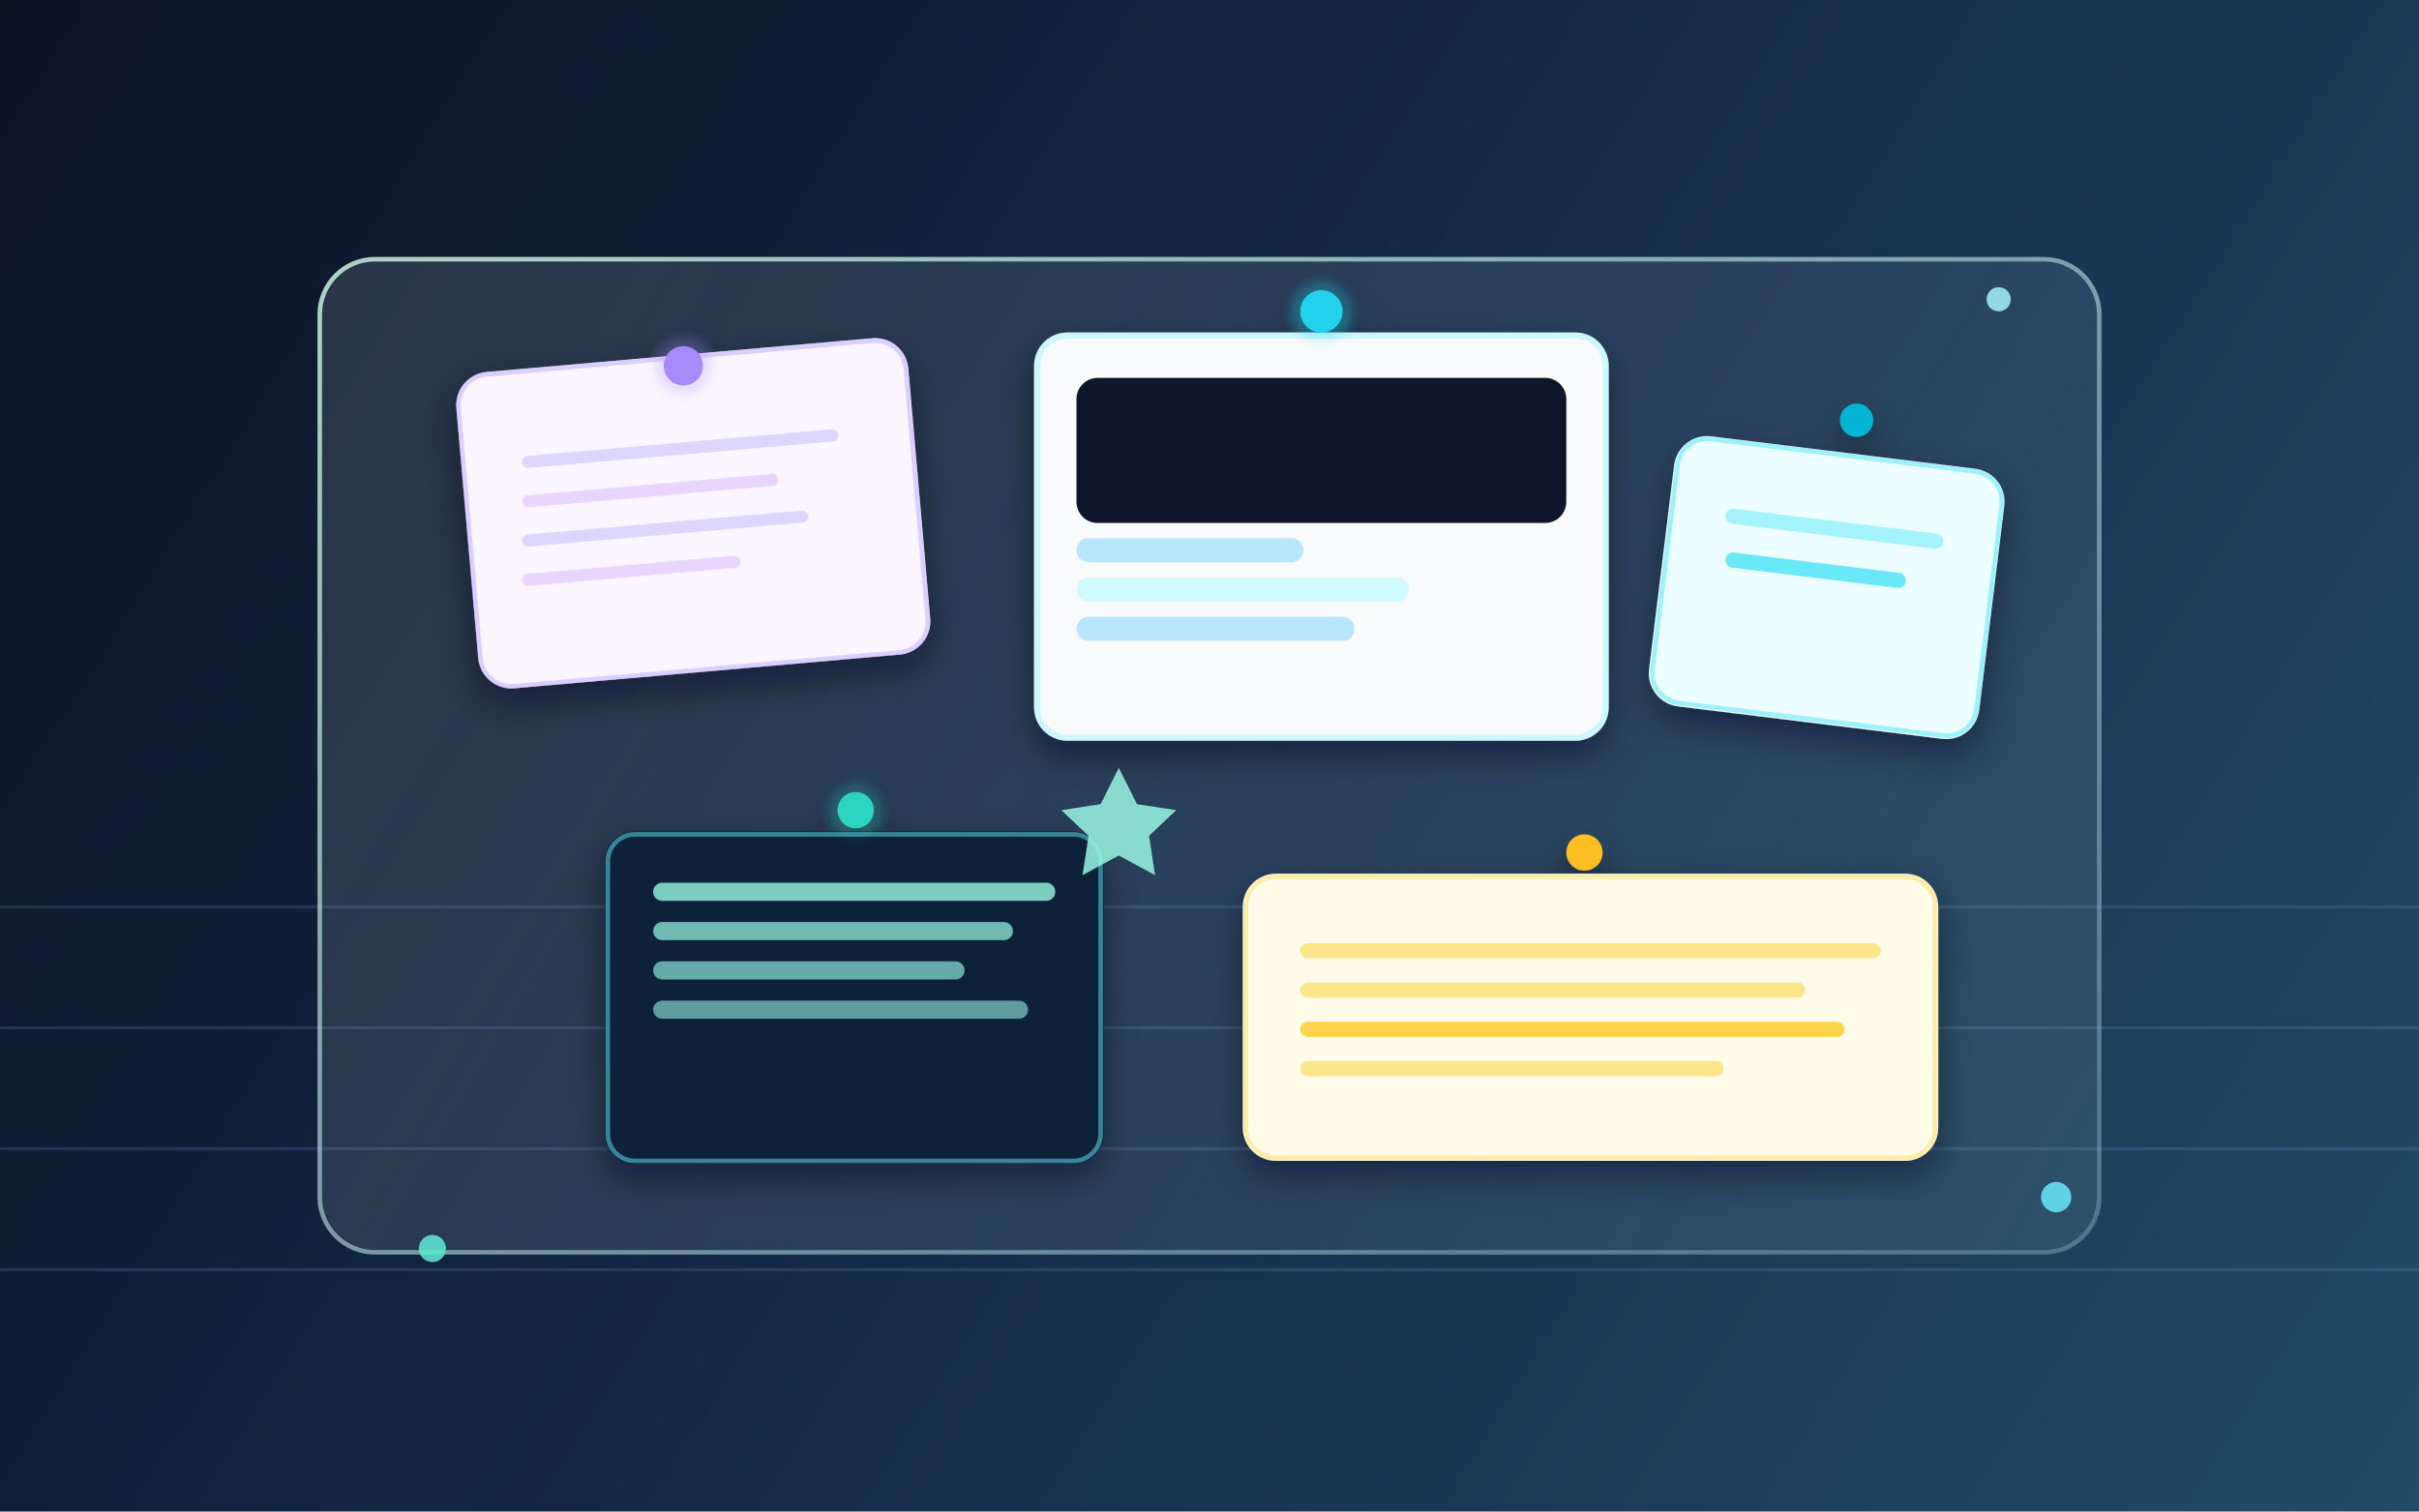
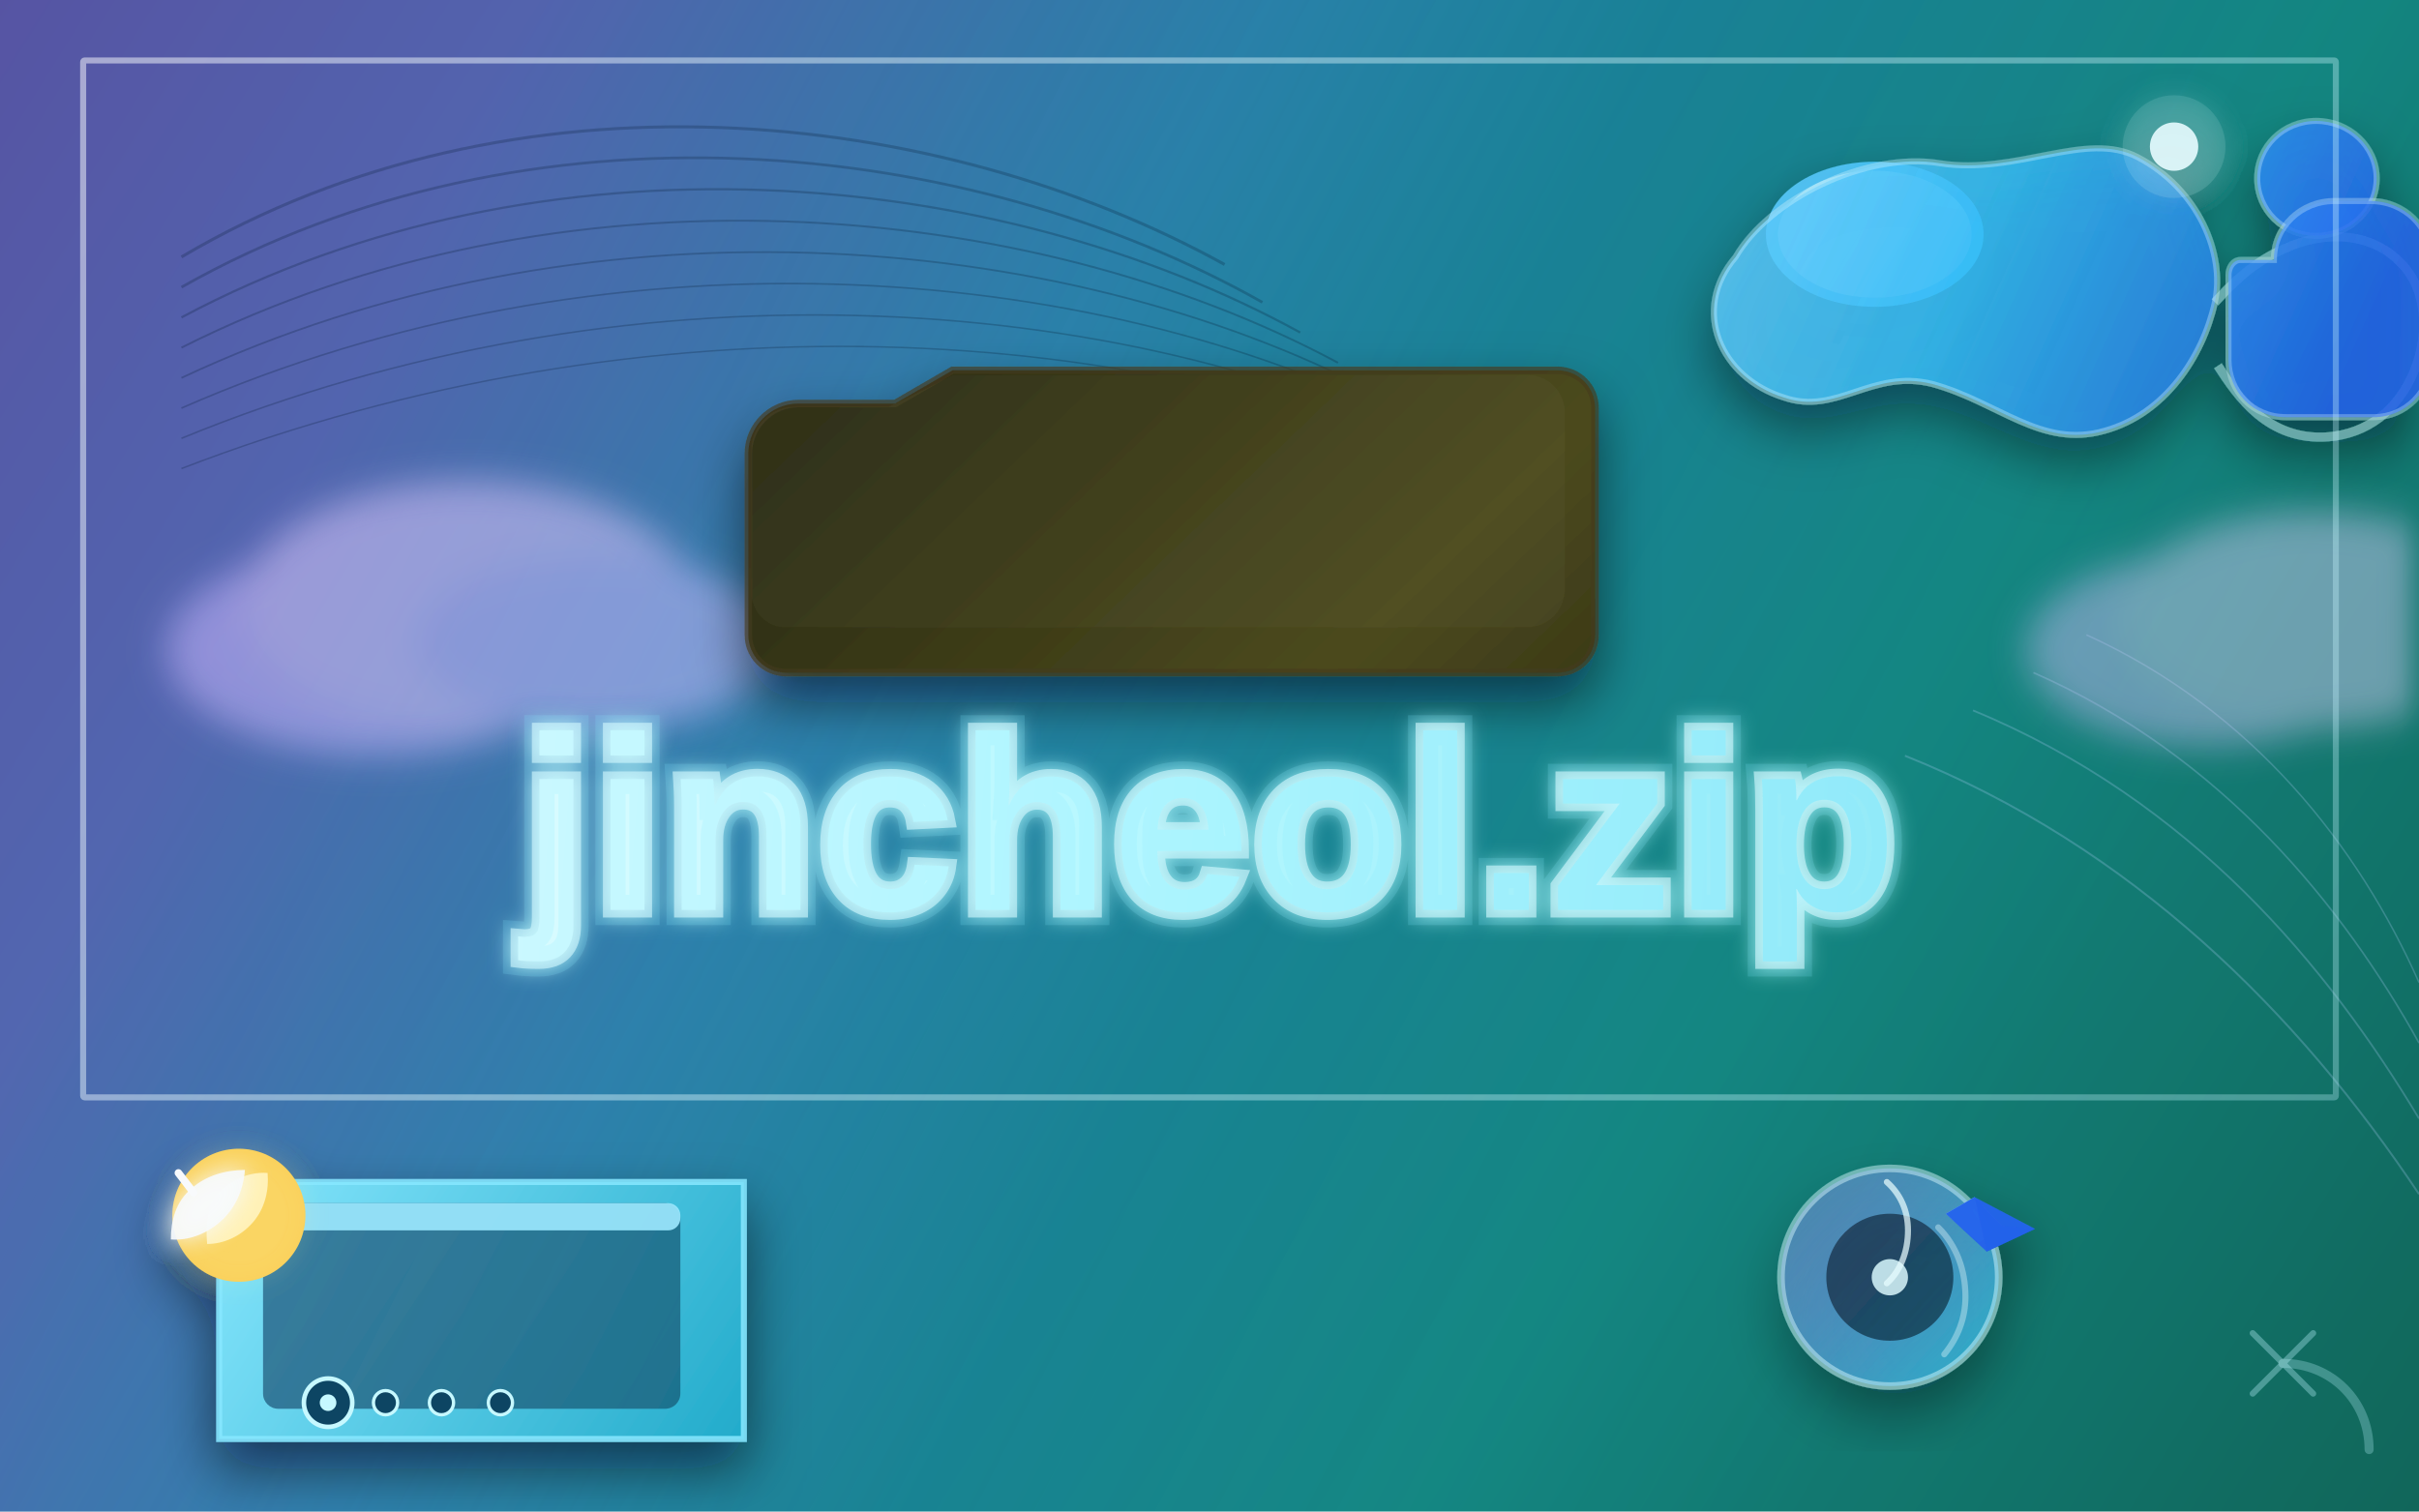
<svg xmlns="http://www.w3.org/2000/svg" width="1600" height="1000" viewBox="0 0 1600 1000" fill="none">
  <defs>
-     <linearGradient id="bg" x1="0" y1="0" x2="1600" y2="1000" gradientUnits="userSpaceOnUse">
-       <stop stop-color="#0A1224" />
-       <stop offset="0.45" stop-color="#132845" />
-       <stop offset="1" stop-color="#224B67" />
+     <linearGradient id="bgSky" x1="0" y1="0" x2="1600" y2="1000" gradientUnits="userSpaceOnUse">
+       <stop stop-color="#1B2D64" />
+       <stop offset="0.38" stop-color="#0E6A8F" />
+       <stop offset="0.7" stop-color="#0B7B77" />
+       <stop offset="1" stop-color="#0A5A4F" />
    </linearGradient>
-     <linearGradient id="board" x1="240" y1="170" x2="1360" y2="830" gradientUnits="userSpaceOnUse">
-       <stop stop-color="#EFFCF8" stop-opacity="0.12" />
-       <stop offset="1" stop-color="#D7F4FF" stop-opacity="0.08" />
+     <linearGradient id="skyGlow" x1="250" y1="210" x2="1330" y2="760" gradientUnits="userSpaceOnUse">
+       <stop stop-color="#A78BFA" stop-opacity="0.42" />
+       <stop offset="0.55" stop-color="#67E8F9" stop-opacity="0.14" />
+       <stop offset="1" stop-color="#5EEAD4" stop-opacity="0.08" />
    </linearGradient>
-     <linearGradient id="boardStroke" x1="0" y1="0" x2="1" y2="1">
-       <stop stop-color="#D1FAE5" stop-opacity="0.8" />
-       <stop offset="1" stop-color="#BAE6FD" stop-opacity="0.25" />
+     <linearGradient id="frameStroke" x1="0" y1="0" x2="1600" y2="1000" gradientUnits="userSpaceOnUse">
+       <stop stop-color="#FFFFFF" stop-opacity="0.72" />
+       <stop offset="1" stop-color="#B9F4FF" stop-opacity="0.42" />
    </linearGradient>
-     <filter id="shadow" x="-20%" y="-20%" width="140%" height="140%">
-       <feDropShadow dx="0" dy="10" stdDeviation="12" flood-color="#020617" flood-opacity="0.45" />
+     <linearGradient id="folderGrad" x1="560" y1="240" x2="1070" y2="770" gradientUnits="userSpaceOnUse">
+       <stop stop-color="#2A2B13" />
+       <stop offset="0.5" stop-color="#4C4A1D" />
+       <stop offset="1" stop-color="#1C1A0D" />
+     </linearGradient>
+     <linearGradient id="glassBlue" x1="1040" y1="80" x2="1530" y2="300" gradientUnits="userSpaceOnUse">
+       <stop stop-color="#7DD3FC" stop-opacity="0.92" />
+       <stop offset="0.52" stop-color="#38BDF8" stop-opacity="0.88" />
+       <stop offset="1" stop-color="#2563EB" stop-opacity="0.84" />
+     </linearGradient>
+     <linearGradient id="glassRing" x1="1100" y1="150" x2="1450" y2="360" gradientUnits="userSpaceOnUse">
+       <stop stop-color="#DDFBFF" stop-opacity="0.75" />
+       <stop offset="1" stop-color="#7DD3FC" stop-opacity="0.22" />
+     </linearGradient>
+     <linearGradient id="textFill" x1="170" y1="320" x2="1430" y2="420" gradientUnits="userSpaceOnUse">
+       <stop stop-color="#EAFDFF" />
+       <stop offset="0.45" stop-color="#B8F8FF" />
+       <stop offset="1" stop-color="#89E6F6" />
+     </linearGradient>
+     <linearGradient id="playerGrad" x1="180" y1="700" x2="530" y2="930" gradientUnits="userSpaceOnUse">
+       <stop stop-color="#8AE8FF" />
+       <stop offset="1" stop-color="#1DA8C8" />
+     </linearGradient>
+     <linearGradient id="discGrad" x1="1080" y1="660" x2="1360" y2="915" gradientUnits="userSpaceOnUse">
+       <stop stop-color="#F8FAFC" stop-opacity="0.88" />
+       <stop offset="0.35" stop-color="#A78BFA" stop-opacity="0.36" />
+       <stop offset="1" stop-color="#22D3EE" stop-opacity="0.75" />
+     </linearGradient>
+     <filter id="softShadow" x="-30%" y="-30%" width="160%" height="160%">
+       <feDropShadow dx="0" dy="18" stdDeviation="18" flood-color="#020617" flood-opacity="0.55" />
    </filter>
-     <filter id="pinGlow" x="-50%" y="-50%" width="200%" height="200%">
-       <feGaussianBlur stdDeviation="3" />
+     <filter id="glow" x="-40%" y="-40%" width="180%" height="180%">
+       <feGaussianBlur stdDeviation="8" result="blur" />
+       <feMerge>
+         <feMergeNode in="blur" />
+         <feMergeNode in="SourceGraphic" />
+       </feMerge>
+     </filter>
+     <filter id="textGlow" x="-20%" y="-20%" width="140%" height="180%">
+       <feGaussianBlur stdDeviation="6" result="soft" />
+       <feColorMatrix in="soft" type="matrix" values="1 0 0 0 0  0 1 0 0 0.08  0 0 1 0 0.12  0 0 0 0.95 0" result="tinted" />
+       <feMerge>
+         <feMergeNode in="tinted" />
+         <feMergeNode in="SourceGraphic" />
+       </feMerge>
+     </filter>
+     <filter id="blurCloud" x="-40%" y="-40%" width="180%" height="180%">
+       <feGaussianBlur stdDeviation="12" />
    </filter>
  </defs>
-   <rect width="1600" height="1000" fill="url(#bg)" />
-   <g opacity="0.15">
-     <path d="M0 840H1600" stroke="#93C5FD" stroke-width="2" />
-     <path d="M0 760H1600" stroke="#93C5FD" stroke-width="2" />
-     <path d="M0 680H1600" stroke="#93C5FD" stroke-width="2" />
-     <path d="M0 600H1600" stroke="#93C5FD" stroke-width="2" />
+   <rect width="1600" height="1000" fill="url(#bgSky)" />
+   <rect width="1600" height="1000" fill="url(#skyGlow)" />
+   <g opacity="0.24">
+     <path d="M120 170C340 40 620 70 810 175" stroke="#061A33" stroke-width="2" />
+     <path d="M120 190C350 60 640 90 835 200" stroke="#061A33" stroke-width="1.8" />
+     <path d="M120 210C360 82 660 110 860 220" stroke="#061A33" stroke-width="1.5" />
+     <path d="M120 230C370 104 680 130 885 240" stroke="#061A33" stroke-width="1.3" />
+     <path d="M120 250C384 126 700 150 910 260" stroke="#061A33" stroke-width="1.2" />
+     <path d="M120 270C398 148 720 170 935 280" stroke="#061A33" stroke-width="1.1" />
+     <path d="M120 290C412 170 740 190 960 300" stroke="#061A33" stroke-width="1.05" />
+     <path d="M120 310C426 192 760 210 985 320" stroke="#061A33" stroke-width="1" />
  </g>
-   <rect x="210" y="170" width="1180" height="660" rx="38" fill="url(#board)" />
-   <rect x="211.5" y="171.5" width="1177" height="657" rx="36.5" stroke="url(#boardStroke)" stroke-width="3" />
-   <g filter="url(#shadow)">
-     <rect x="300" y="248" width="300" height="210" rx="22" transform="rotate(-5 300 248)" fill="#FAF5FF" />
-     <rect x="301.5" y="249.5" width="297" height="207" rx="20.5" transform="rotate(-5 301.5 249.5)" stroke="#C4B5FD" stroke-opacity="0.6" stroke-width="3" />
-     <circle cx="452" cy="242" r="13" fill="#A78BFA" />
-     <circle cx="452" cy="242" r="19" fill="#A78BFA" fill-opacity="0.22" filter="url(#pinGlow)" />
-     <rect x="345" y="302" width="210" height="8" rx="4" transform="rotate(-5 345 302)" fill="#DDD6FE" />
-     <rect x="345" y="328" width="170" height="8" rx="4" transform="rotate(-5 345 328)" fill="#E9D5FF" />
-     <rect x="345" y="354" width="190" height="8" rx="4" transform="rotate(-5 345 354)" fill="#DDD6FE" />
-     <rect x="345" y="380" width="145" height="8" rx="4" transform="rotate(-5 345 380)" fill="#E9D5FF" />
+   <g opacity="0.24">
+     <path d="M1260 500C1410 560 1520 670 1600 790" stroke="#B6D4FF" stroke-width="1.3" />
+     <path d="M1305 470C1450 530 1540 640 1600 740" stroke="#B6D4FF" stroke-width="1.2" />
+     <path d="M1345 445C1470 500 1550 600 1600 690" stroke="#B6D4FF" stroke-width="1.1" />
+     <path d="M1380 420C1490 470 1560 560 1600 650" stroke="#B6D4FF" stroke-width="1" />
  </g>
-   <g filter="url(#shadow)">
-     <rect x="684" y="220" width="380" height="270" rx="22" fill="#F8FAFC" />
-     <rect x="686" y="222" width="376" height="266" rx="20" stroke="#A5F3FC" stroke-opacity="0.55" stroke-width="4" />
-     <circle cx="874" cy="206" r="14" fill="#22D3EE" />
-     <circle cx="874" cy="206" r="20" fill="#22D3EE" fill-opacity="0.25" filter="url(#pinGlow)" />
-     <rect x="712" y="250" width="324" height="96" rx="14" fill="#0F172A" />
-     <rect x="712" y="356" width="150" height="16" rx="8" fill="#BAE6FD" />
-     <rect x="712" y="382" width="220" height="16" rx="8" fill="#CFFAFE" />
-     <rect x="712" y="408" width="184" height="16" rx="8" fill="#BAE6FD" />
+   <g opacity="0.95">
+     <g filter="url(#blurCloud)" opacity="0.55">
+       <ellipse cx="250" cy="430" rx="140" ry="70" fill="#CAB8FF" />
+       <ellipse cx="310" cy="400" rx="150" ry="82" fill="#DFC8FF" />
+       <ellipse cx="395" cy="425" rx="120" ry="58" fill="#C7BCFF" />
+     </g>
+     <g filter="url(#blurCloud)" opacity="0.45">
+       <ellipse cx="1460" cy="430" rx="120" ry="64" fill="#D6C0FF" />
+       <ellipse cx="1530" cy="410" rx="130" ry="72" fill="#E4D2FF" />
+     </g>
  </g>
-   <g filter="url(#shadow)">
-     <rect x="1110" y="286" width="220" height="180" rx="22" transform="rotate(7 1110 286)" fill="#ECFEFF" />
-     <rect x="1112" y="288" width="216" height="176" rx="20" transform="rotate(7 1112 288)" stroke="#67E8F9" stroke-opacity="0.6" stroke-width="3" />
-     <circle cx="1228" cy="278" r="11" fill="#06B6D4" />
-     <rect x="1142" y="336" width="145" height="10" rx="5" transform="rotate(7 1142 336)" fill="#A5F3FC" />
-     <rect x="1142" y="365" width="120" height="10" rx="5" transform="rotate(7 1142 365)" fill="#67E8F9" />
+   <g filter="url(#softShadow)">
+     <path d="M630 245H1030C1044 245 1055 256 1055 270V420C1055 434 1044 445 1030 445H520C506 445 495 434 495 420V300C495 282 510 267 528 267H592L630 245Z" fill="url(#folderGrad)" />
+     <path d="M630 245H1030C1044 245 1055 256 1055 270V420C1055 434 1044 445 1030 445H520C506 445 495 434 495 420V300C495 282 510 267 528 267H592L630 245Z" stroke="#443B1E" stroke-width="5" stroke-opacity="0.65" />
+     <path d="M631 248H1010C1024 248 1035 259 1035 273V390C1035 404 1024 415 1010 415H520C507 415 497 405 497 392V297C497 282 510 269 525 269H588L631 248Z" fill="rgba(255,255,255,0.03)" />
  </g>
-   <g filter="url(#shadow)">
-     <rect x="400" y="550" width="330" height="220" rx="20" fill="#0B2239" />
-     <rect x="402" y="552" width="326" height="216" rx="18" stroke="#67E8F9" stroke-opacity="0.5" stroke-width="3" />
-     <circle cx="566" cy="536" r="12" fill="#2DD4BF" />
-     <circle cx="566" cy="536" r="18" fill="#2DD4BF" fill-opacity="0.2" filter="url(#pinGlow)" />
-     <rect x="432" y="584" width="266" height="12" rx="6" fill="#99F6E4" fill-opacity="0.8" />
-     <rect x="432" y="610" width="238" height="12" rx="6" fill="#99F6E4" fill-opacity="0.72" />
-     <rect x="432" y="636" width="206" height="12" rx="6" fill="#99F6E4" fill-opacity="0.64" />
-     <rect x="432" y="662" width="248" height="12" rx="6" fill="#99F6E4" fill-opacity="0.58" />
+   <g filter="url(#softShadow)">
+     <ellipse cx="1240" cy="155" rx="72" ry="48" fill="url(#glassBlue)" />
+     <ellipse cx="1240" cy="155" rx="64" ry="42" fill="url(#glassRing)" opacity="0.7" />
+     <path d="M1148 170C1170 132 1234 100 1283 108C1334 116 1380 86 1414 104C1454 125 1472 168 1465 200C1457 236 1432 274 1392 285C1350 297 1322 266 1278 254C1238 244 1215 275 1180 263C1138 250 1118 205 1148 170Z" fill="url(#glassBlue)" opacity="0.9" />
+     <path d="M1148 170C1170 132 1234 100 1283 108C1334 116 1380 86 1414 104C1454 125 1472 168 1465 200C1457 236 1432 274 1392 285C1350 297 1322 266 1278 254C1238 244 1215 275 1180 263C1138 250 1118 205 1148 170Z" stroke="#D8F9FF" stroke-opacity="0.34" stroke-width="4" />
+     <path d="M1465 200C1478 186 1490 174 1510 165C1540 151 1570 155 1588 174C1605 191 1607 220 1597 245C1586 272 1565 287 1540 289C1500 292 1480 262 1467 242" fill="none" stroke="#D5FAFF" stroke-width="6" stroke-opacity="0.35" />
+     <circle cx="1438" cy="97" r="16" fill="#E6FBFF" fill-opacity="0.9" />
+     <circle cx="1438" cy="97" r="34" fill="#E6FBFF" fill-opacity="0.12" filter="url(#glow)" />
+     <path d="M1493 118C1493 97 1510 80 1532 80C1554 80 1572 97 1572 118C1572 139 1554 156 1532 156C1510 156 1493 139 1493 118Z" fill="url(#glassBlue)" />
+     <path d="M1493 118C1493 97 1510 80 1532 80C1554 80 1572 97 1572 118C1572 139 1554 156 1532 156C1510 156 1493 139 1493 118Z" stroke="#D8F9FF" stroke-opacity="0.32" stroke-width="4" />
+     <path d="M1504 172C1504 150 1522 133 1544 133H1568C1590 133 1608 150 1608 172V238C1608 259 1591 276 1570 276H1512C1490 276 1474 259 1474 238V182C1474 177 1477 172 1482 172H1504Z" fill="url(#glassBlue)" />
+     <path d="M1504 172C1504 150 1522 133 1544 133H1568C1590 133 1608 150 1608 172V238C1608 259 1591 276 1570 276H1512C1490 276 1474 259 1474 238V182C1474 177 1477 172 1482 172H1504Z" stroke="#D8F9FF" stroke-opacity="0.3" stroke-width="4" />
  </g>
-   <g filter="url(#shadow)">
-     <rect x="822" y="578" width="460" height="190" rx="22" fill="#FEFCE8" />
-     <rect x="824" y="580" width="456" height="186" rx="20" stroke="#FDE68A" stroke-opacity="0.7" stroke-width="3" />
-     <circle cx="1048" cy="564" r="12" fill="#FBBF24" />
-     <rect x="860" y="624" width="384" height="10" rx="5" fill="#FDE68A" />
-     <rect x="860" y="650" width="334" height="10" rx="5" fill="#FDE68A" />
-     <rect x="860" y="676" width="360" height="10" rx="5" fill="#FCD34D" />
-     <rect x="860" y="702" width="280" height="10" rx="5" fill="#FDE68A" />
+   <g filter="url(#softShadow)">
+     <path d="M145 782H492V952H145V782Z" fill="url(#playerGrad)" />
+     <path d="M145 782H492V952H145V782Z" stroke="#87E8FF" stroke-opacity="0.85" stroke-width="4" />
+     <rect x="174" y="796" width="276" height="136" rx="10" fill="#0D4F68" fill-opacity="0.74" />
+     <rect x="174" y="796" width="276" height="136" rx="10" fill="url(#skyGlow)" opacity="0.45" />
+     <rect x="174" y="796" width="276" height="18" rx="8" fill="#9DE9FF" fill-opacity="0.9" />
+     <circle cx="217" cy="928" r="16" fill="#0E4564" stroke="#C6F8FF" stroke-width="3" />
+     <circle cx="217" cy="928" r="5.5" fill="#C6F8FF" />
+     <circle cx="255" cy="928" r="8" fill="#0E4564" stroke="#C6F8FF" stroke-width="2.2" />
+     <circle cx="292" cy="928" r="8" fill="#0E4564" stroke="#C6F8FF" stroke-width="2.2" />
+     <circle cx="331" cy="928" r="8" fill="#0E4564" stroke="#C6F8FF" stroke-width="2.2" />
+     <circle cx="158" cy="804" r="44" fill="#F8C94A" />
+     <circle cx="158" cy="804" r="44" fill="#FFF3A6" fill-opacity="0.15" filter="url(#glow)" />
+     <path d="M141 793C150 782 163 775 177 776C178 788 175 800 167 809C159 818 148 823 137 823C136 812 137 802 141 793Z" fill="#FFF4BF" fill-opacity="0.9" />
+     <path d="M127 786C136 778 149 774 162 774C161 788 155 800 146 808C137 816 125 821 113 820C113 808 116 795 127 786Z" fill="#F8FAFC" fill-opacity="0.92" filter="url(#glow)" />
+     <path d="M128 789L118 776" stroke="#F8FAFC" stroke-width="5" stroke-linecap="round" />
  </g>
-   <g opacity="0.85">
-     <circle cx="286" cy="826" r="9" fill="#5EEAD4" />
-     <circle cx="1322" cy="198" r="8" fill="#A5F3FC" />
-     <circle cx="1360" cy="792" r="10" fill="#67E8F9" />
-     <path d="M740 508L752 532L778 536L760 553L764 579L740 566L716 579L720 553L702 536L728 532L740 508Z" fill="#99F6E4" />
+   <g filter="url(#softShadow)">
+     <circle cx="1250" cy="845" r="72" fill="url(#discGrad)" />
+     <circle cx="1250" cy="845" r="72" fill="none" stroke="#DDFBFF" stroke-opacity="0.45" stroke-width="5" />
+     <circle cx="1250" cy="845" r="42" fill="#081629" fill-opacity="0.55" />
+     <circle cx="1250" cy="845" r="12" fill="#DDFBFF" fill-opacity="0.82" />
+     <path d="M1248 782C1257 790 1262 801 1262 814C1262 828 1257 841 1248 849" stroke="#EAFDFF" stroke-width="4" stroke-linecap="round" opacity="0.7" />
+     <path d="M1282 812C1294 824 1300 840 1300 858C1300 872 1295 885 1286 896" stroke="#EAFDFF" stroke-width="4" stroke-linecap="round" opacity="0.35" />
+     <path d="M1287 803L1306 792L1324 811L1309 822Z" fill="#84C5FF" fill-opacity="0.8" />
+     <path d="M1306 792L1314 828L1346 813L1324 811Z" fill="#1D4ED8" fill-opacity="0.92" />
+     <path d="M1314 828L1287 803L1306 792L1346 813L1314 828Z" fill="#2563EB" fill-opacity="0.96" />
  </g>
+   <g filter="url(#textGlow)">
+     <text x="800" y="602" text-anchor="middle" font-family="Arial, Helvetica, sans-serif" font-size="164" font-weight="700" letter-spacing="1.5" fill="url(#textFill)" stroke="#E7FDFF" stroke-opacity="0.6" stroke-width="10" paint-order="stroke fill">
+       jincheol.zip
+     </text>
+     <text x="800" y="602" text-anchor="middle" font-family="Arial, Helvetica, sans-serif" font-size="164" font-weight="700" letter-spacing="1.5" fill="none" stroke="#83ECFF" stroke-opacity="0.5" stroke-width="20" opacity="0.34">
+       jincheol.zip
+     </text>
+   </g>
+   <rect x="55" y="40" width="1490" height="686" rx="1" stroke="url(#frameStroke)" stroke-width="4" opacity="0.7" />
+   <path d="M1510 902C1542 902 1567 927 1567 959" stroke="url(#frameStroke)" stroke-width="6" stroke-linecap="round" opacity="0.65" />
+   <path d="M1510 902L1530 922M1510 902L1490 922M1510 902L1530 882M1510 902L1490 882" stroke="url(#frameStroke)" stroke-width="4" stroke-linecap="round" opacity="0.78" />
</svg>
